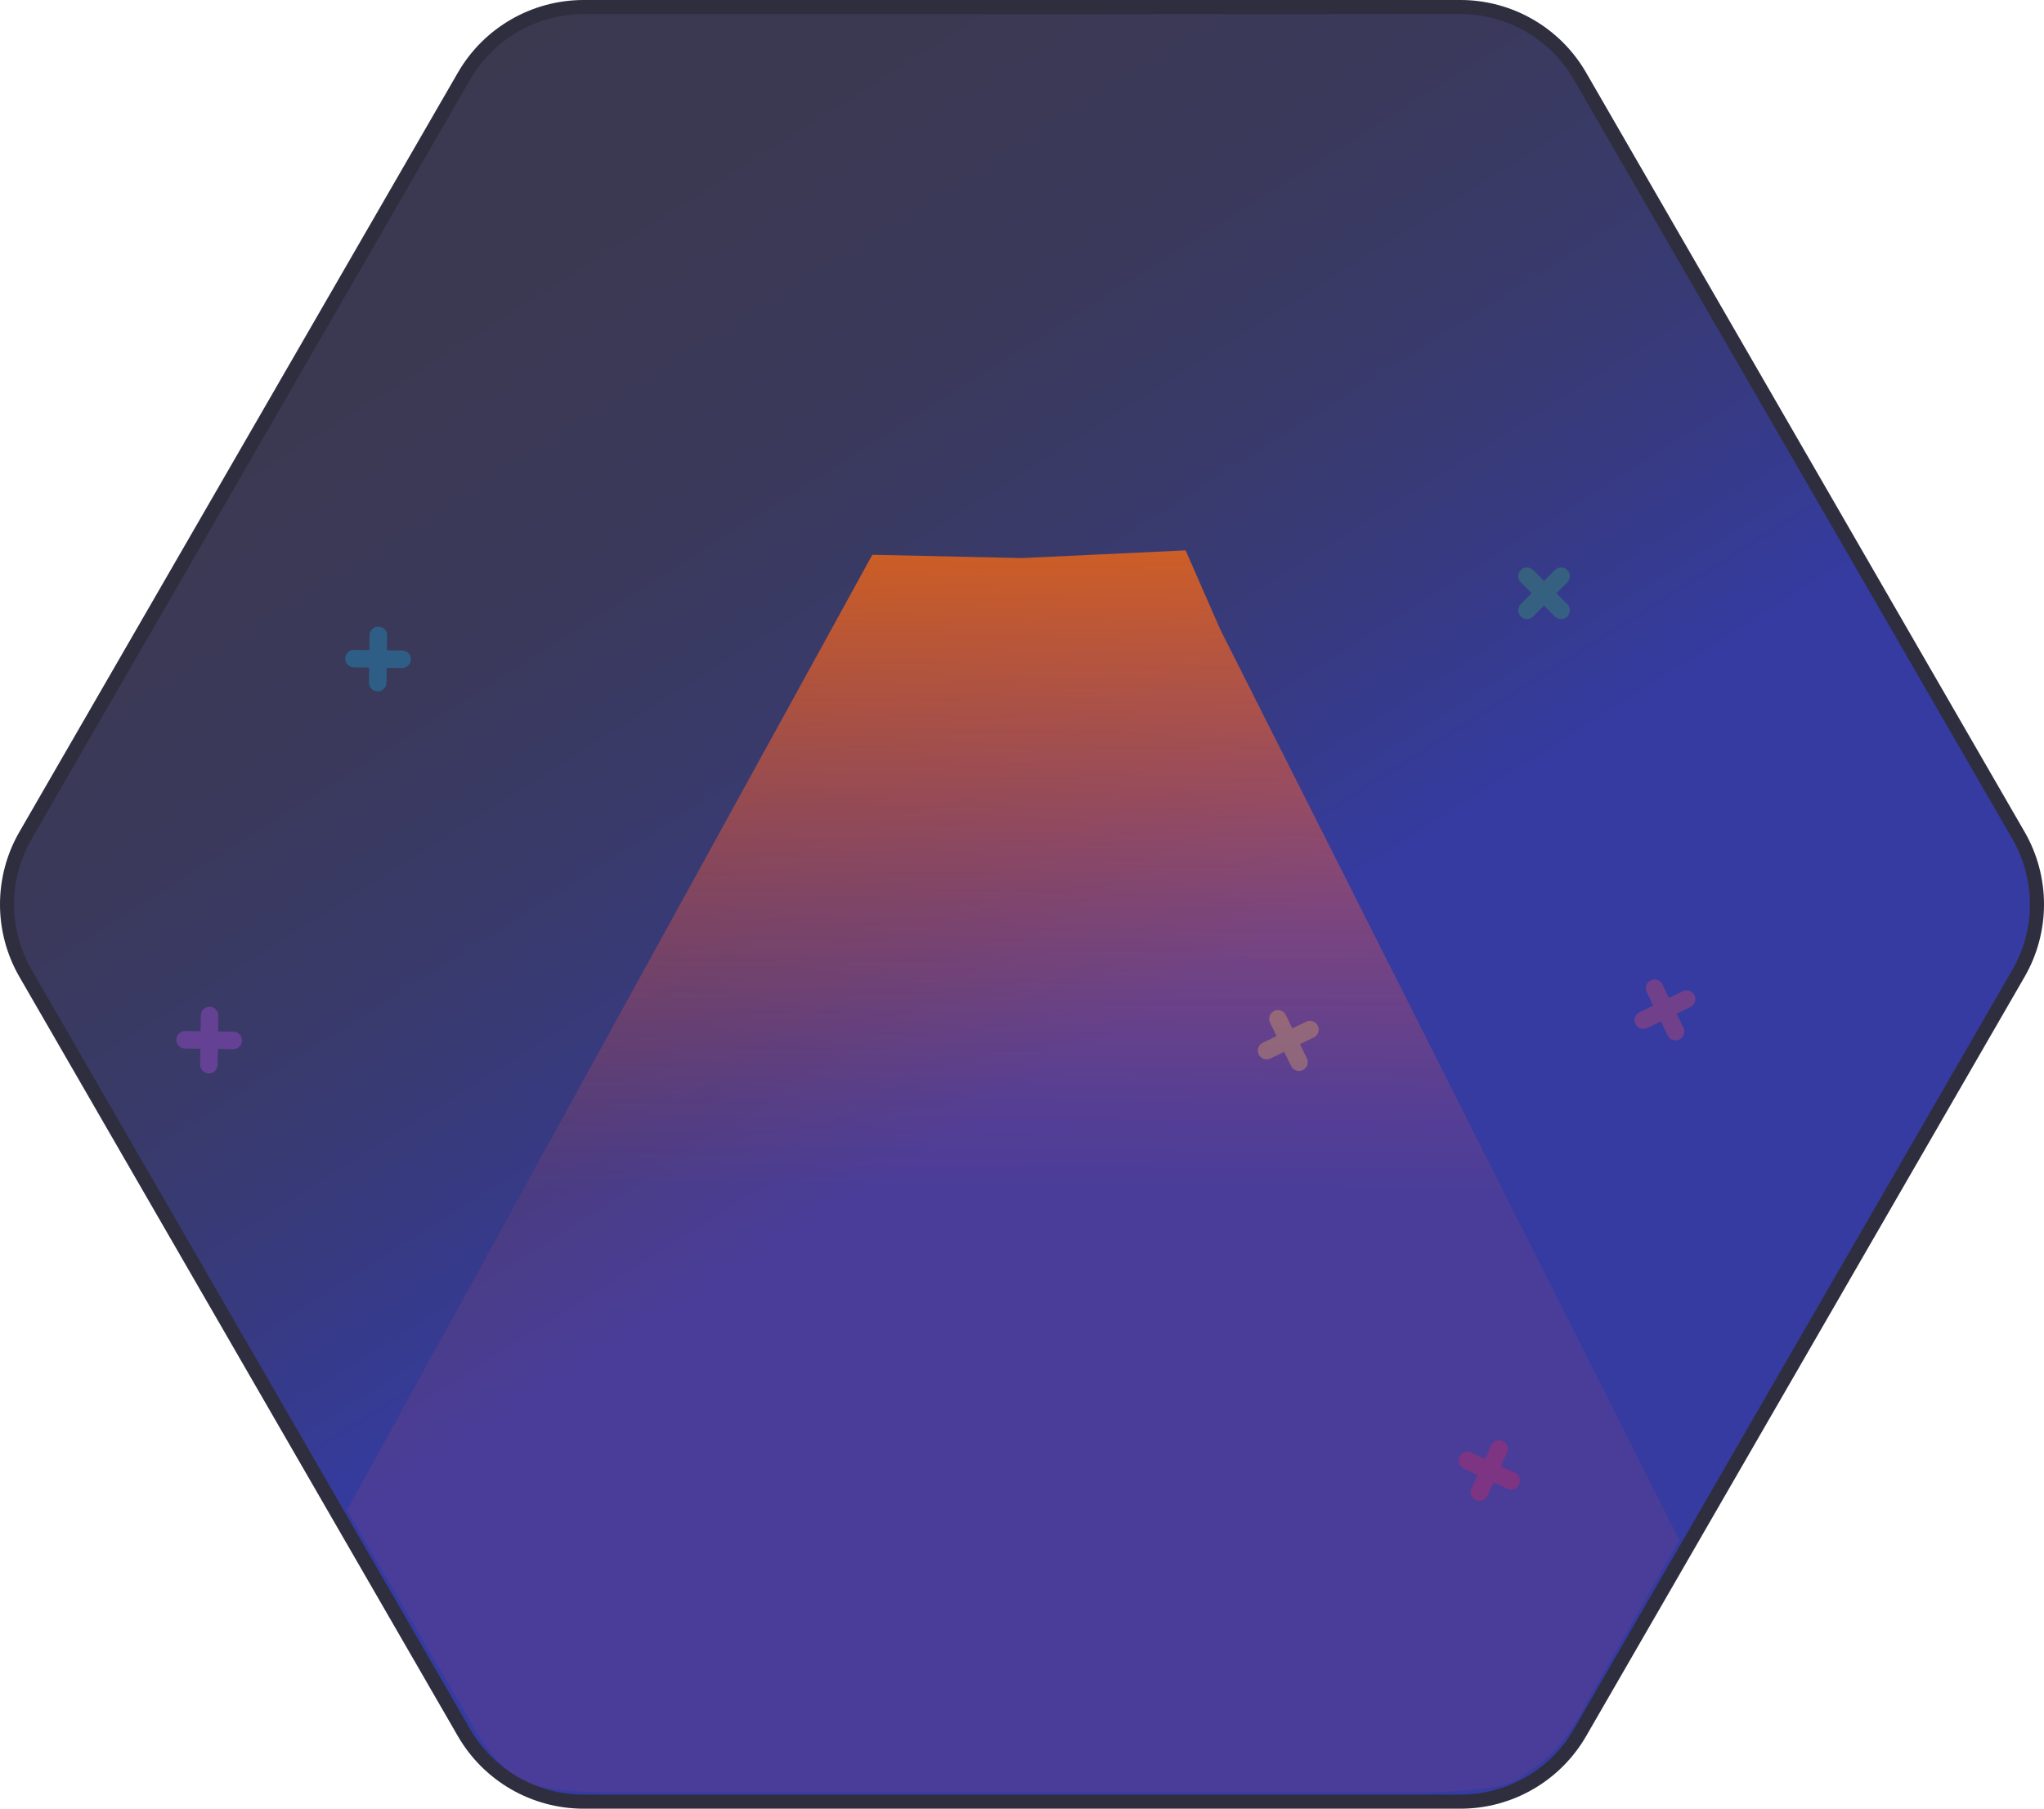
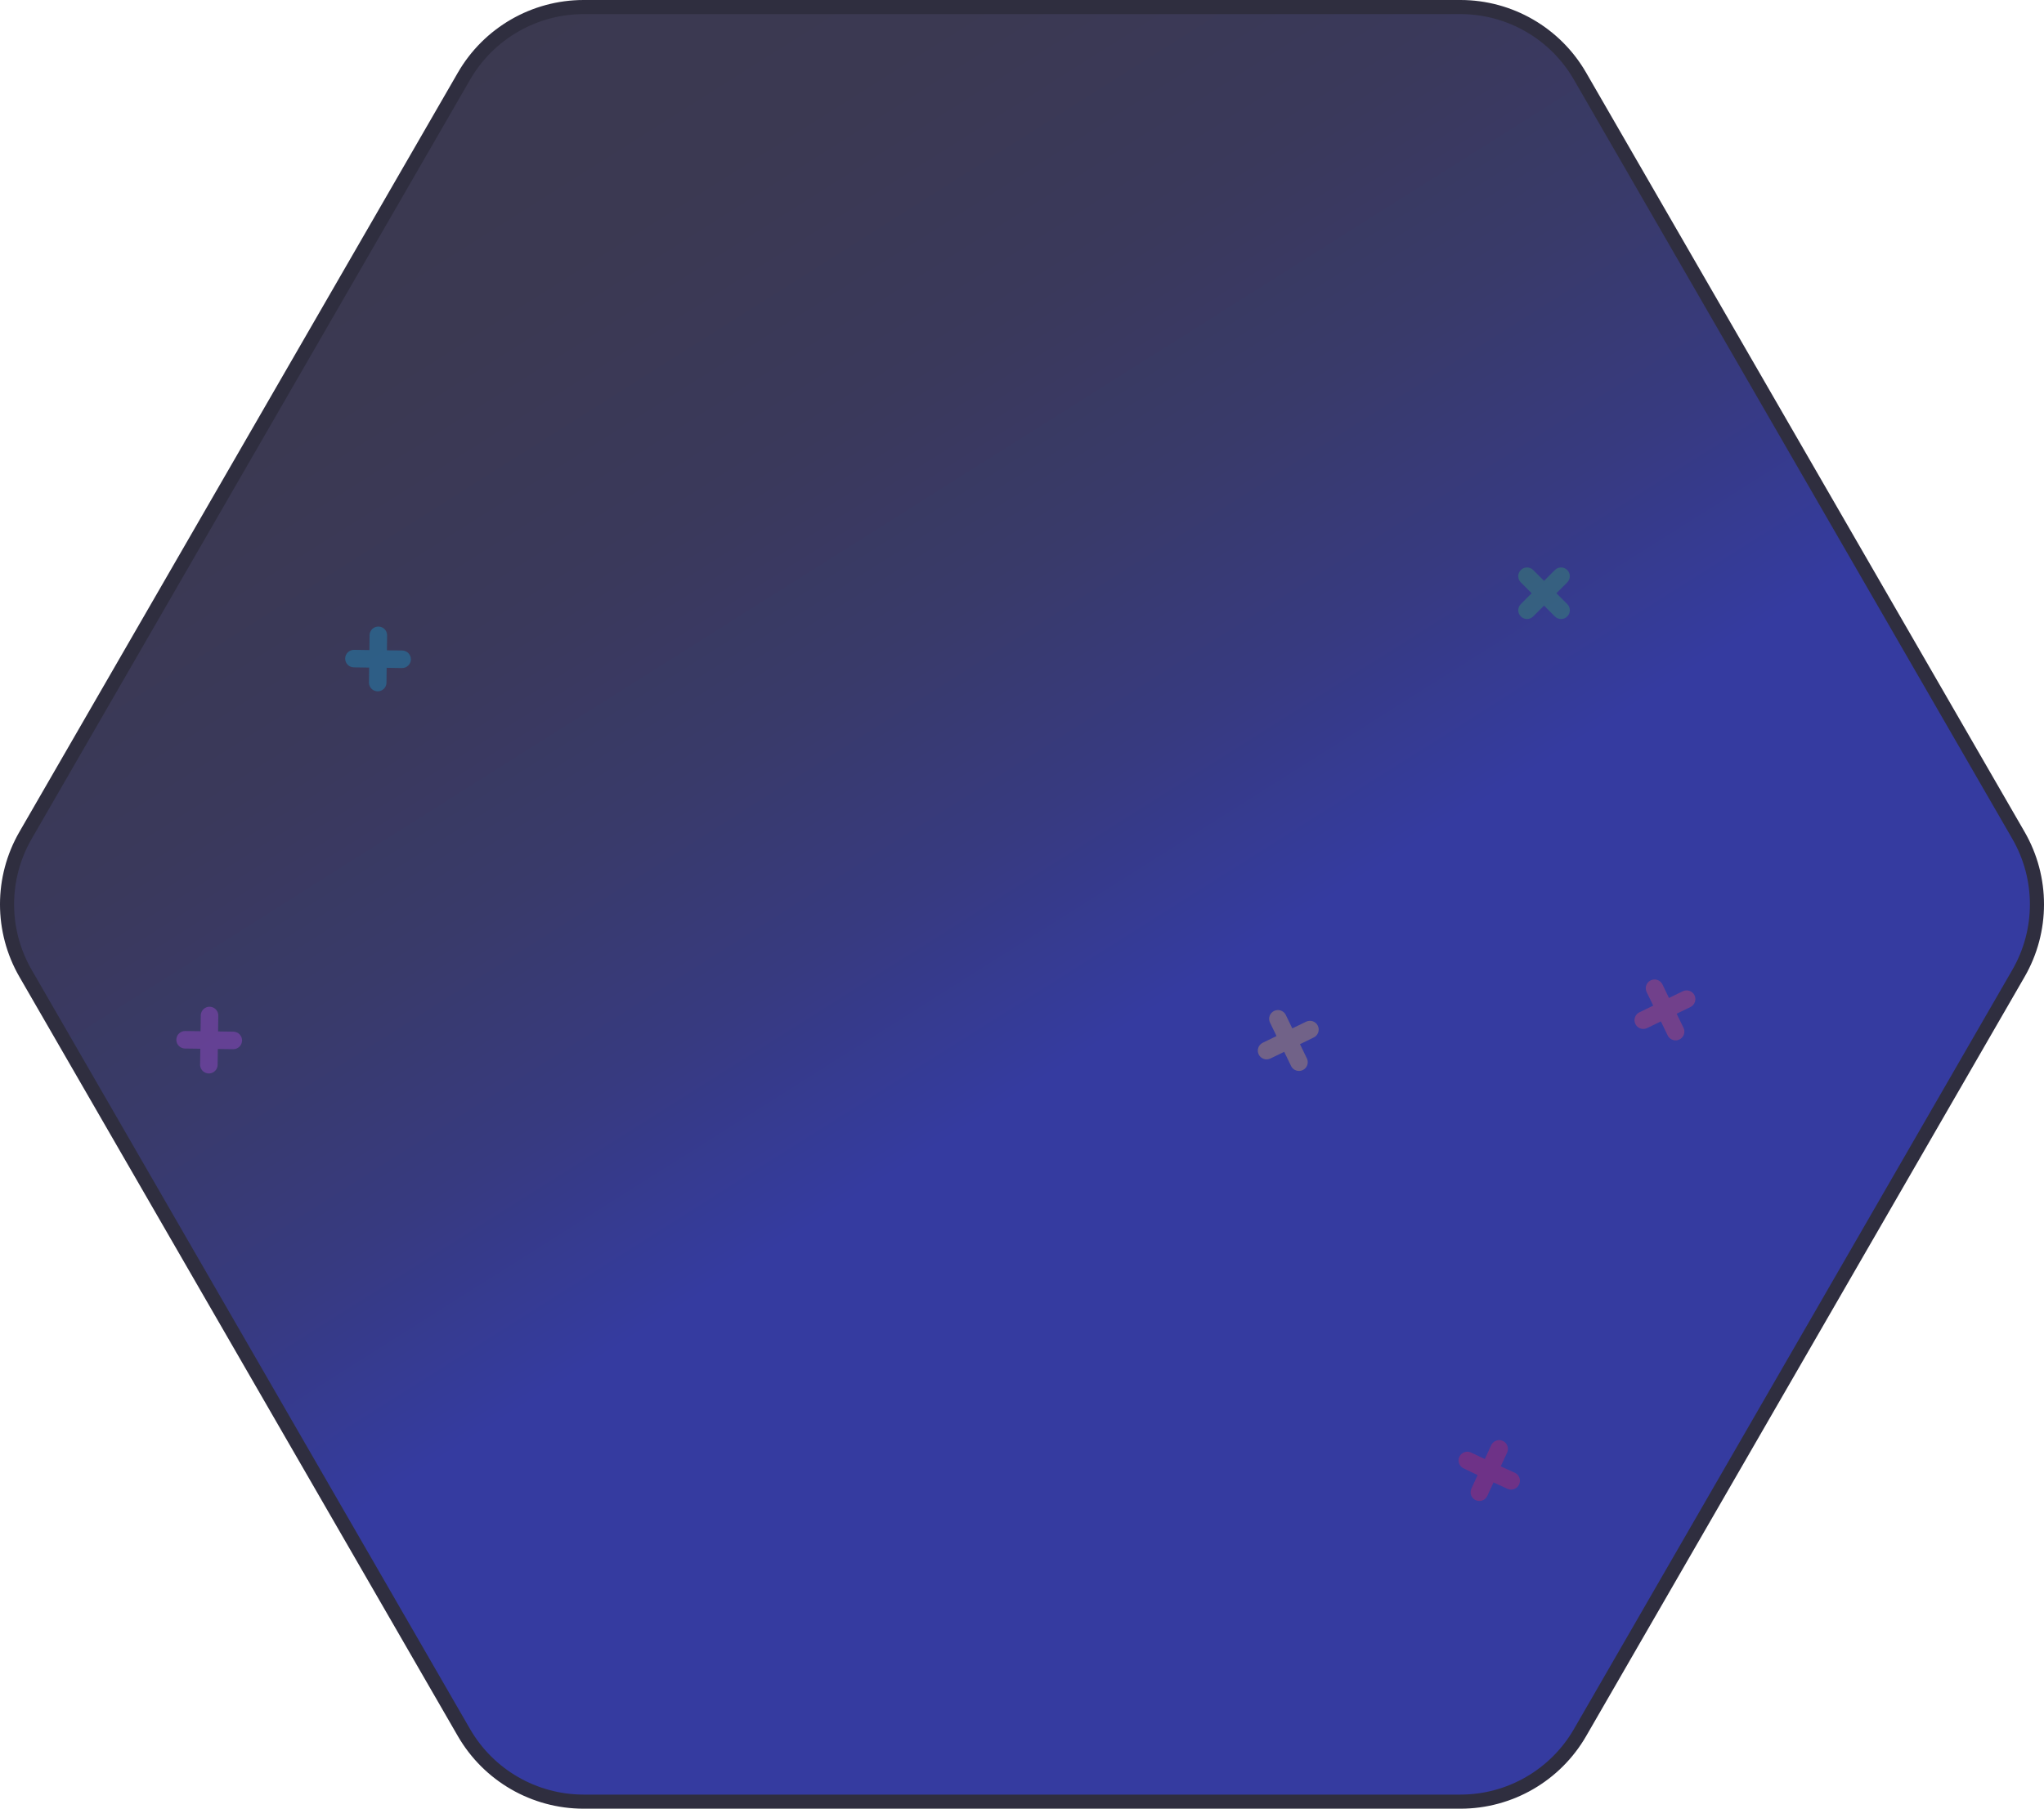
<svg xmlns="http://www.w3.org/2000/svg" viewBox="0 0 724.58 641.29">
  <defs>
-     <style>.cls-1{stroke:#2f2e3f;stroke-miterlimit:10;stroke-width:5px;fill:url(#linear-gradient);}.cls-2{fill:url(#linear-gradient-2);}.cls-3{fill:#35b764;}.cls-3,.cls-4{opacity:0.3;}.cls-5{fill:#ffc050;}.cls-6{fill:#ff4e5b;}.cls-7{fill:#f41e4c;}.cls-8{fill:#11b4ed;}.cls-9{fill:#ca51fc;}</style>
+     <style>.cls-1{stroke:#2f2e3f;stroke-miterlimit:10;stroke-width:5px;fill:url(#linear-gradient);}.cls-2{fill:#35b764;}.cls-2,.cls-3{opacity:0.3;}.cls-4{fill:#ffc050;}.cls-5{fill:#ff4e5b;}.cls-6{fill:#f41e4c;}.cls-7{fill:#11b4ed;}.cls-8{fill:#ca51fc;}</style>
    <linearGradient id="linear-gradient" x1="139.91" y1="-31.7" x2="392.42" y2="368.38" gradientUnits="userSpaceOnUse">
      <stop offset="0" stop-color="#3b394f" />
      <stop offset="0.29" stop-color="#3b3952" />
      <stop offset="0.5" stop-color="#3a395b" />
      <stop offset="0.67" stop-color="#393a6a" />
      <stop offset="0.83" stop-color="#373a80" />
      <stop offset="0.98" stop-color="#353b9c" />
      <stop offset="1" stop-color="#353ba0" />
    </linearGradient>
-     <linearGradient id="linear-gradient-2" x1="361.47" y1="176.4" x2="359.91" y2="423.53" gradientUnits="userSpaceOnUse">
-       <stop offset="0.01" stop-color="#ff6c08" stop-opacity="0.8" />
-       <stop offset="0.2" stop-color="#ff661a" stop-opacity="0.65" />
-       <stop offset="0.58" stop-color="#ff593d" stop-opacity="0.36" />
-       <stop offset="0.86" stop-color="#ff5153" stop-opacity="0.17" />
-       <stop offset="1" stop-color="#ff4e5b" stop-opacity="0.1" />
-     </linearGradient>
  </defs>
  <g id="Layer_2" data-name="Layer 2">
    <g id="Art">
      <path class="cls-1" d="M517.72,2.5H206.87A49,49,0,0,0,164.48,27L9.06,296.17a48.92,48.92,0,0,0,0,48.95l155.42,269.2a49,49,0,0,0,42.39,24.47H517.72a48.94,48.94,0,0,0,42.38-24.47l155.42-269.2a48.92,48.92,0,0,0,0-48.95L560.1,27A48.94,48.94,0,0,0,517.72,2.5Z" />
-       <path class="cls-2" d="M432.57,223.18,595.3,546,562,604.39s-7.15,15.85-19.23,23.1c-5.38,3.24-5.24,8-42.31,8H216.77c-25.65-.37-36.74-.74-50.39-25.75L123,535.41,309.24,196.7l53.05,1.17,58-2.73" />
-       <path class="cls-3" d="M555.58,214.18l-3.84-3.84,3.84-3.85a3.1,3.1,0,0,0-4.39-4.39l-3.84,3.84-3.85-3.84a3.11,3.11,0,0,0-4.39,0h0a3.1,3.1,0,0,0,0,4.39l3.84,3.85-3.84,3.84a3.1,3.1,0,0,0,4.39,4.39l3.85-3.84,3.84,3.84a3.09,3.09,0,0,0,4.39,0h0A3.09,3.09,0,0,0,555.58,214.18Z" />
-       <g class="cls-4">
-         <path class="cls-5" d="M463,362.25l-4.89,2.38-2.37-4.89a3.11,3.11,0,0,0-5.59,2.71l2.37,4.89-4.89,2.38a3.1,3.1,0,0,0-1.43,4.15h0a3.1,3.1,0,0,0,4.15,1.43l4.89-2.37,2.37,4.89a3.11,3.11,0,1,0,5.59-2.71l-2.37-4.89,4.89-2.38a3.12,3.12,0,0,0,1.44-4.15h0A3.12,3.12,0,0,0,463,362.25Z" />
+       <path class="cls-2" d="M555.58,214.18l-3.84-3.84,3.84-3.85a3.1,3.1,0,0,0-4.39-4.39l-3.84,3.84-3.85-3.84a3.11,3.11,0,0,0-4.39,0h0a3.1,3.1,0,0,0,0,4.39l3.84,3.85-3.84,3.84a3.1,3.1,0,0,0,4.39,4.39l3.85-3.84,3.84,3.84a3.09,3.09,0,0,0,4.39,0h0A3.09,3.09,0,0,0,555.58,214.18Z" />
+       <g class="cls-3">
+         <path class="cls-4" d="M463,362.25l-4.89,2.38-2.37-4.89a3.11,3.11,0,0,0-5.59,2.71l2.37,4.89-4.89,2.38a3.1,3.1,0,0,0-1.43,4.15h0a3.1,3.1,0,0,0,4.15,1.43l4.89-2.37,2.37,4.89a3.11,3.11,0,1,0,5.59-2.71l-2.37-4.89,4.89-2.38a3.12,3.12,0,0,0,1.44-4.15h0A3.12,3.12,0,0,0,463,362.25Z" />
      </g>
-       <g class="cls-4">
-         <path class="cls-6" d="M596.53,351.46l-4.89,2.38-2.37-4.9a3.11,3.11,0,0,0-5.59,2.72l2.38,4.89-4.9,2.37a3.11,3.11,0,0,0-1.43,4.15h0a3.1,3.1,0,0,0,4.15,1.44l4.89-2.37,2.37,4.89a3.11,3.11,0,1,0,5.59-2.72l-2.37-4.89,4.89-2.37a3.12,3.12,0,0,0,1.44-4.15h0A3.11,3.11,0,0,0,596.53,351.46Z" />
+       <g class="cls-3">
+         <path class="cls-5" d="M596.53,351.46l-4.89,2.38-2.37-4.9a3.11,3.11,0,0,0-5.59,2.72l2.38,4.89-4.9,2.37a3.11,3.11,0,0,0-1.43,4.15h0a3.1,3.1,0,0,0,4.15,1.44l4.89-2.37,2.37,4.89a3.11,3.11,0,1,0,5.59-2.72l-2.37-4.89,4.89-2.37a3.12,3.12,0,0,0,1.44-4.15h0A3.11,3.11,0,0,0,596.53,351.46Z" />
      </g>
-       <g class="cls-4">
-         <path class="cls-7" d="M537,522.19,532,519.91l2.28-4.93a3.11,3.11,0,0,0-5.65-2.6l-2.27,4.94L521.46,515a3.11,3.11,0,0,0-4.12,1.52h0a3.1,3.1,0,0,0,1.52,4.12L523.8,523l-2.27,4.94a3.11,3.11,0,0,0,5.64,2.6l2.27-4.94,4.94,2.27a3.1,3.1,0,0,0,4.12-1.52h0A3.1,3.1,0,0,0,537,522.19Z" />
+       <g class="cls-3">
+         <path class="cls-6" d="M537,522.19,532,519.91l2.28-4.93a3.11,3.11,0,0,0-5.65-2.6l-2.27,4.94L521.46,515a3.11,3.11,0,0,0-4.12,1.52h0a3.1,3.1,0,0,0,1.52,4.12L523.8,523l-2.27,4.94a3.11,3.11,0,0,0,5.64,2.6l2.27-4.94,4.94,2.27a3.1,3.1,0,0,0,4.12-1.52h0A3.1,3.1,0,0,0,537,522.19Z" />
      </g>
-       <g class="cls-4">
-         <path class="cls-8" d="M142.59,230.64l-5.43-.07.07-5.44a3.11,3.11,0,0,0-6.21-.08l-.07,5.44-5.44-.08a3.11,3.11,0,0,0-3.15,3.07h0a3.1,3.1,0,0,0,3.07,3.14l5.43.08-.07,5.44a3.11,3.11,0,0,0,6.21.08l.07-5.44,5.44.08a3.11,3.11,0,0,0,3.15-3.07h0A3.12,3.12,0,0,0,142.59,230.64Z" />
+       <g class="cls-3">
+         <path class="cls-7" d="M142.59,230.64l-5.43-.07.07-5.44a3.11,3.11,0,0,0-6.21-.08l-.07,5.44-5.44-.08a3.11,3.11,0,0,0-3.15,3.07h0a3.1,3.1,0,0,0,3.07,3.14l5.43.08-.07,5.44a3.11,3.11,0,0,0,6.21.08l.07-5.44,5.44.08a3.11,3.11,0,0,0,3.15-3.07h0A3.12,3.12,0,0,0,142.59,230.64Z" />
      </g>
-       <g class="cls-4">
-         <path class="cls-9" d="M82.74,365.79l-5.43-.08.07-5.43a3.11,3.11,0,1,0-6.21-.09l-.08,5.44-5.43-.07a3.1,3.1,0,0,0-3.15,3.06h0a3.11,3.11,0,0,0,3.06,3.15l5.44.07-.07,5.44a3.11,3.11,0,1,0,6.21.08l.07-5.43,5.44.07a3.12,3.12,0,0,0,3.15-3.06h0A3.11,3.11,0,0,0,82.74,365.79Z" />
+       <g class="cls-3">
+         <path class="cls-8" d="M82.74,365.79l-5.43-.08.07-5.43a3.11,3.11,0,1,0-6.21-.09l-.08,5.44-5.43-.07a3.1,3.1,0,0,0-3.15,3.06h0a3.11,3.11,0,0,0,3.06,3.15l5.44.07-.07,5.44a3.11,3.11,0,1,0,6.21.08l.07-5.43,5.44.07a3.12,3.12,0,0,0,3.15-3.06h0A3.11,3.11,0,0,0,82.74,365.79Z" />
      </g>
    </g>
  </g>
</svg>
